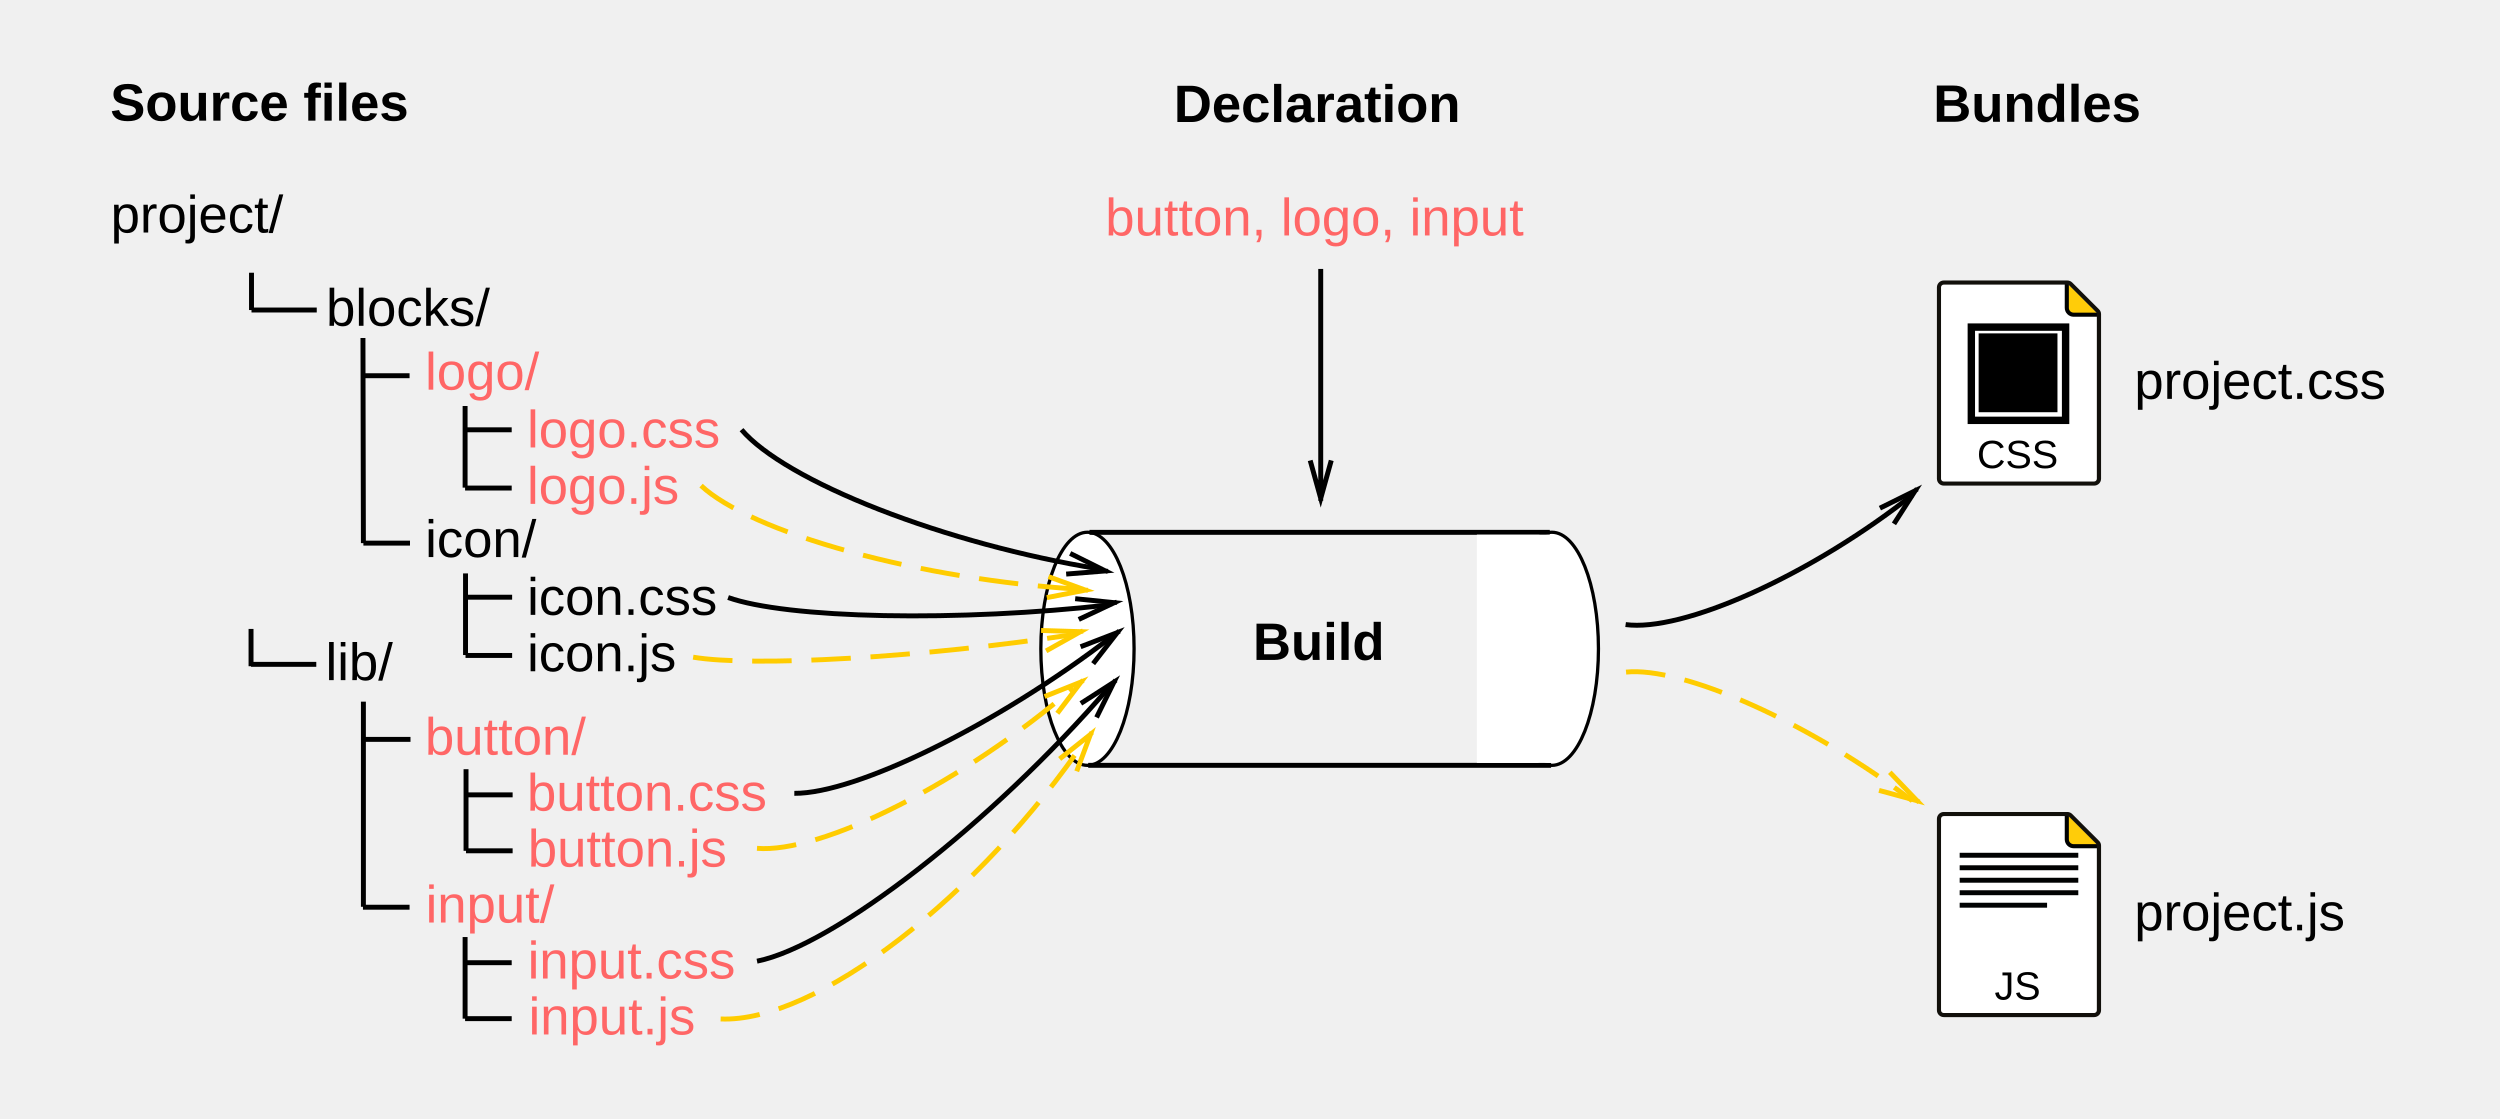
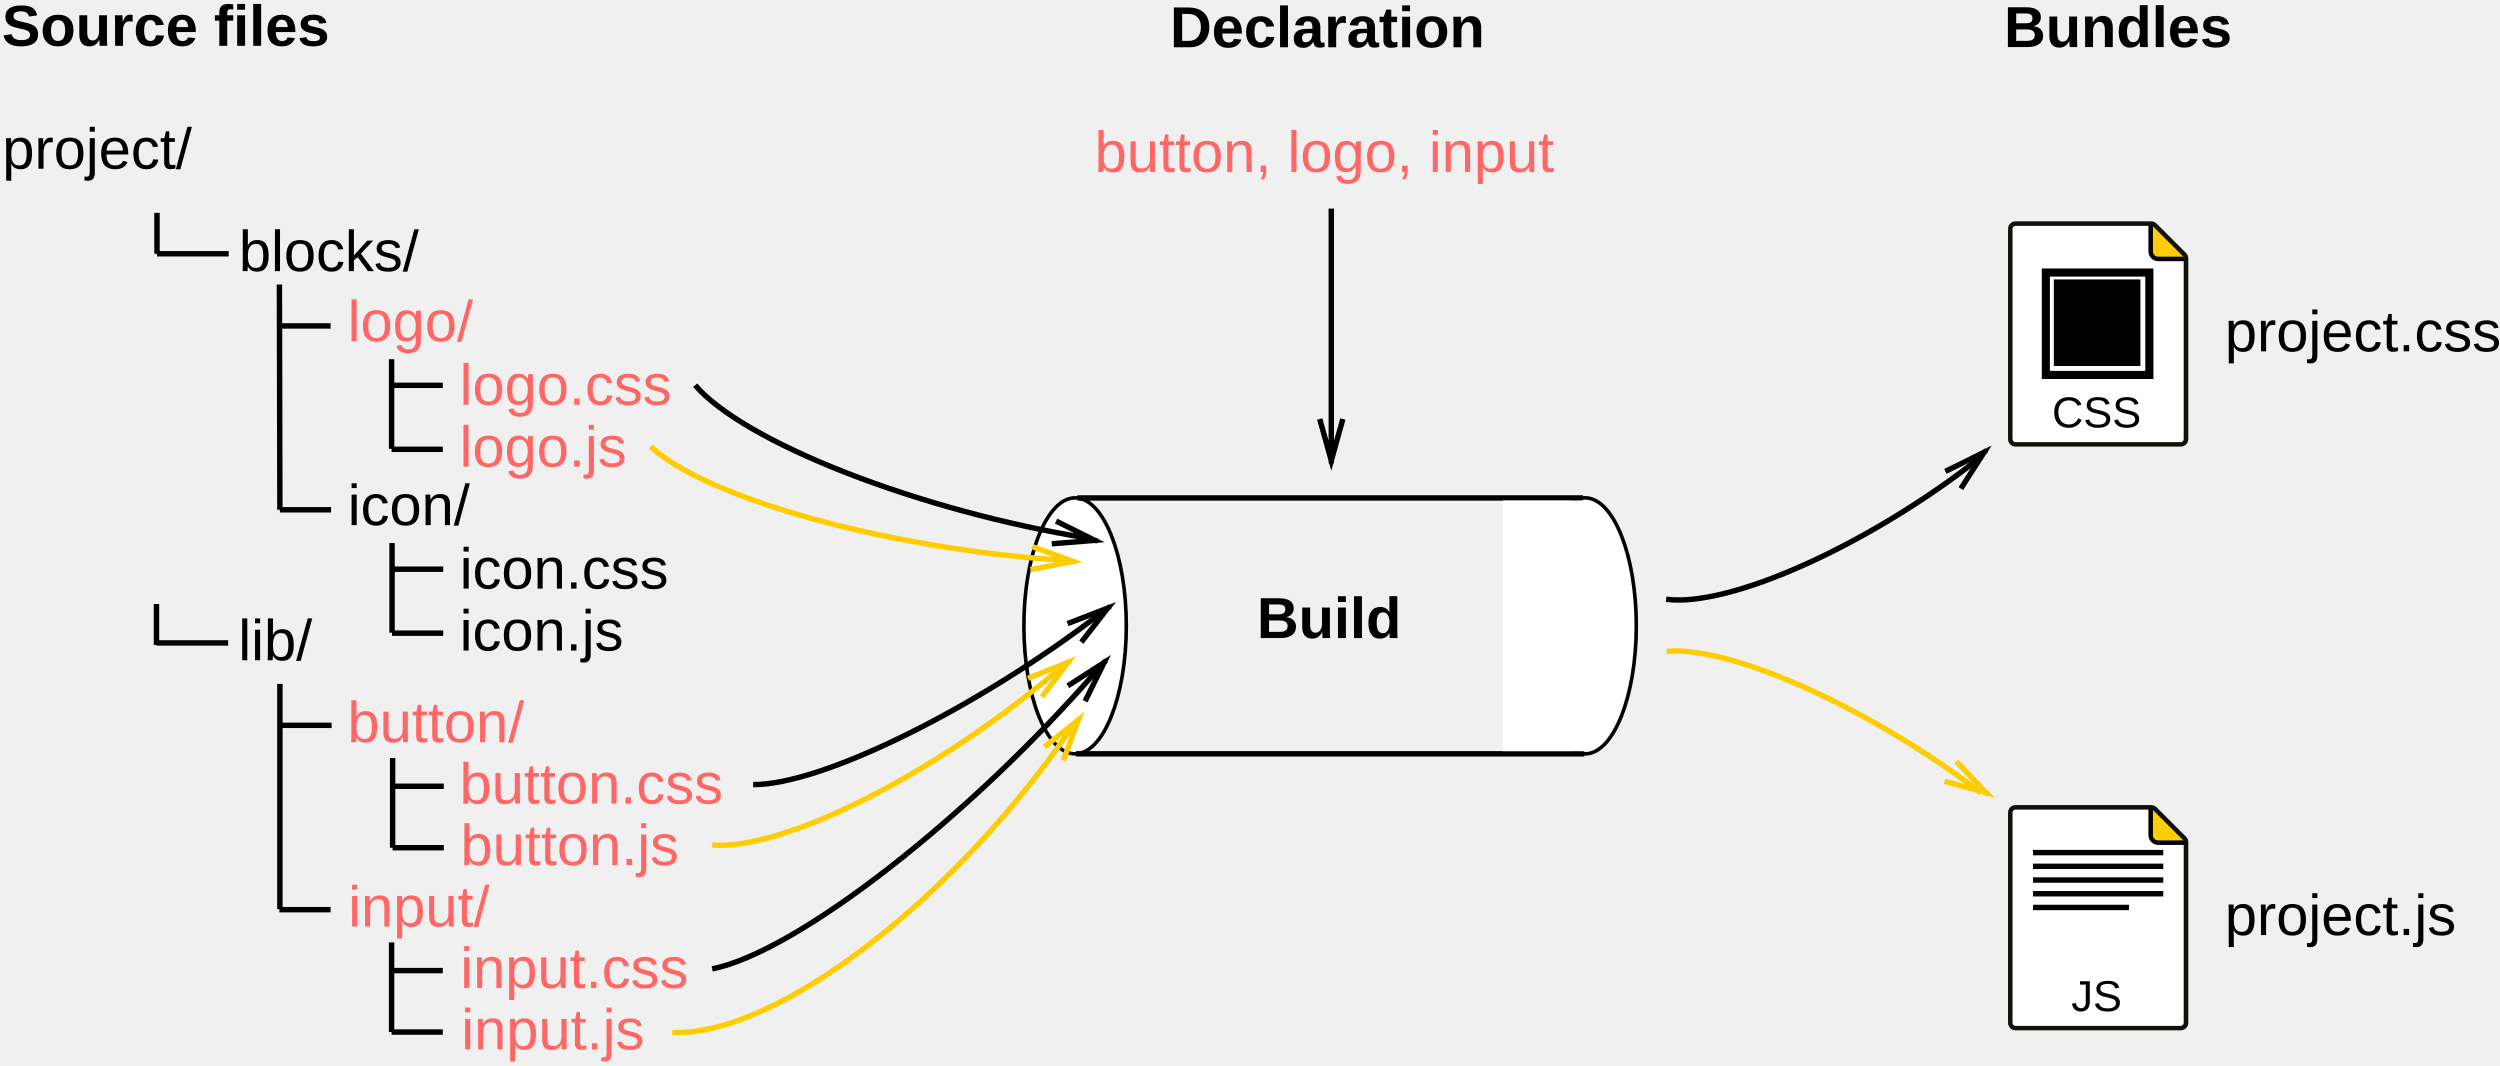
- <svg xmlns="http://www.w3.org/2000/svg" width="760" height="340" viewBox="0 0 760 340" style="background:#fff">
-   <g fill="none" fill-rule="evenodd">
-     <ellipse cx="14.173" cy="35.621" rx="14.173" ry="35.433" transform="translate(316.415 161.614)" stroke="#000" fill="#FFF" />
-     <path d="M131.783 17.708h134.31z" fill="#FC0" />
-     <text transform="translate(33.248 22.004)" font-size="16" font-family="Arial-BoldMT, Arial" fill="#000" font-weight="bold">
+ <svg xmlns="http://www.w3.org/2000/svg" width="692" height="295" viewBox="0 0 692 295">
+   <g transform="translate(0 -7)" fill="none" fill-rule="evenodd">
+     <ellipse stroke="#000" fill="#FFF" fill-rule="nonzero" cx="297.588" cy="180.235" rx="14.173" ry="35.433" />
+     <text transform="translate(.248 5.004)" font-size="16" font-family="Arial-BoldMT, Arial" fill="#000" font-weight="bold">
      <tspan x=".26" y="14.68">Source files</tspan>
    </text>
-     <path d="M110.34 102.752l.132 62.36" stroke="#000" stroke-width="1.5" fill="#000" />
-     <text transform="translate(99.024 84.367)" font-size="16" font-family="ArialMT, Arial" fill="#000">
+     <path d="M77.34 85.752l.132 62.36" stroke="#000" stroke-width="1.5" fill="#000" fill-rule="nonzero" />
+     <text transform="translate(66.024 67.367)" font-size="16" font-family="ArialMT, Arial" fill="#000">
      <tspan x=".1" y="14.68">blocks/</tspan>
    </text>
-     <text transform="translate(128.675 155.162)" font-size="16" font-family="ArialMT, Arial" fill="#000">
+     <text transform="translate(95.675 138.162)" font-size="16" font-family="ArialMT, Arial" fill="#000">
      <tspan x=".57" y="14.19">icon/</tspan>
    </text>
-     <text transform="translate(159.62 172.737)" font-size="16" font-family="ArialMT, Arial" fill="#000">
+     <text transform="translate(126.62 155.737)" font-size="16" font-family="ArialMT, Arial" fill="#000">
      <tspan x=".62" y="14.19">icon.css</tspan>
    </text>
-     <path d="M110.468 165.11h14.17m16.88 16.441h14.17" stroke="#000" stroke-width="1.5" fill="#000" />
-     <text transform="translate(33.35 56.02)" font-size="16" font-family="ArialMT, Arial" fill="#000">
+     <path d="M77.468 148.11h14.17m16.88 16.441h14.17" stroke="#000" stroke-width="1.5" fill="#000" fill-rule="nonzero" />
+     <text transform="translate(.35 39.02)" font-size="16" font-family="ArialMT, Arial" fill="#000">
      <tspan x=".29" y="14.68">project/</tspan>
    </text>
-     <path d="M76.453 94.243h19.84M76.457 82.91v11.34m-.147 107.71h19.84m-19.835-10.767v11.34" stroke="#000" stroke-width="1.5" fill="#000" />
-     <text transform="translate(98.673 192.579)" font-size="16" font-family="ArialMT, Arial" fill="#000">
+     <path d="M43.453 77.243h19.84M43.457 65.91v11.34m-.147 107.71h19.84m-19.835-10.767v11.34" stroke="#000" stroke-width="1.5" fill="#000" fill-rule="nonzero" />
+     <text transform="translate(65.673 175.579)" font-size="16" font-family="ArialMT, Arial" fill="#000">
      <tspan x=".29" y="14.19">lib/</tspan>
    </text>
-     <path d="M99.13 217.555h85.039v28.346H99.13z" />
-     <path d="M110.473 213.303v62.36m31.049-101.345v24.81m-.004.131h14.17" stroke="#000" stroke-width="1.5" fill="#000" />
-     <text transform="translate(159.557 189.878)" font-size="16" font-family="ArialMT, Arial" fill="#000">
+     <path d="M66.13 200.555h85.039v28.346H66.13z" />
+     <path d="M77.473 196.303v62.36m31.049-101.345v24.81m-.004.131h14.17" stroke="#000" stroke-width="1.5" fill="#000" fill-rule="nonzero" />
+     <text transform="translate(126.557 172.878)" font-size="16" font-family="ArialMT, Arial" fill="#000">
      <tspan x=".67" y="14.19">icon.js</tspan>
    </text>
-     <path d="M110.62 224.771h14.17" stroke="#000" stroke-width="1.5" fill="#000" />
-     <text transform="translate(128.26 214.831)" font-size="16" font-family="ArialMT, Arial" fill="#F66">
+     <path d="M77.62 207.771h14.17" stroke="#000" stroke-width="1.5" fill="#000" fill-rule="nonzero" />
+     <text transform="translate(95.26 197.831)" font-size="16" font-family="ArialMT, Arial" fill="#F66">
      <tspan x=".92" y="14.6">button/</tspan>
    </text>
-     <text transform="translate(160.142 231.839)" font-size="16" font-family="ArialMT, Arial" fill="#F66">
+     <text transform="translate(127.142 214.839)" font-size="16" font-family="ArialMT, Arial" fill="#F66">
      <tspan x=".06" y="14.6">button.css</tspan>
    </text>
-     <text transform="translate(159.874 249.264)" font-size="16" font-family="ArialMT, Arial" fill="#F66">
+     <text transform="translate(126.874 232.264)" font-size="16" font-family="ArialMT, Arial" fill="#F66">
      <tspan x=".59" y="14.19">button.js</tspan>
    </text>
-     <path d="M141.67 241.637h14.17m-14.17 17.008h14.17m-14.166-24.807v24.81" stroke="#000" stroke-width="1.5" fill="#000" />
-     <text transform="translate(128.979 104.272)" font-size="16" font-family="ArialMT, Arial" fill="#F66">
+     <path d="M108.67 224.637h14.17m-14.17 17.008h14.17m-14.166-24.807v24.81" stroke="#000" stroke-width="1.5" fill="#000" fill-rule="nonzero" />
+     <text transform="translate(95.979 87.272)" font-size="16" font-family="ArialMT, Arial" fill="#F66">
      <tspan x=".25" y="14.19">logo/</tspan>
    </text>
-     <text transform="translate(160.055 121.847)" font-size="16" font-family="ArialMT, Arial" fill="#F66">
+     <text transform="translate(127.055 104.847)" font-size="16" font-family="ArialMT, Arial" fill="#F66">
      <tspan x=".17" y="14.19">logo.css</tspan>
    </text>
-     <path d="M110.337 114.22h14.17m16.879 16.44h14.17m-14.166-7.232v24.81m-.004.131h14.17" stroke="#000" stroke-width="1.5" fill="#000" />
-     <text transform="translate(159.992 138.988)" font-size="16" font-family="ArialMT, Arial" fill="#F66">
+     <path d="M77.337 97.22h14.17m16.879 16.44h14.17m-14.166-7.232v24.81m-.004.131h14.17" stroke="#000" stroke-width="1.5" fill="#000" fill-rule="nonzero" />
+     <text transform="translate(126.992 121.988)" font-size="16" font-family="ArialMT, Arial" fill="#F66">
      <tspan x=".22" y="14.19">logo.js</tspan>
    </text>
-     <path d="M110.337 275.794h14.17" stroke="#000" stroke-width="1.5" fill="#000" />
-     <text transform="translate(128.573 265.855)" font-size="16" font-family="ArialMT, Arial" fill="#F66">
+     <path d="M77.337 258.794h14.17" stroke="#000" stroke-width="1.5" fill="#000" fill-rule="nonzero" />
+     <text transform="translate(95.573 248.855)" font-size="16" font-family="ArialMT, Arial" fill="#F66">
      <tspan x=".81" y="14.6">input/</tspan>
    </text>
-     <text transform="translate(159.455 282.862)" font-size="16" font-family="ArialMT, Arial" fill="#F66">
+     <text transform="translate(126.455 265.862)" font-size="16" font-family="ArialMT, Arial" fill="#F66">
      <tspan x=".95" y="14.6">input.css</tspan>
    </text>
-     <text transform="translate(160.187 300.288)" font-size="16" font-family="ArialMT, Arial" fill="#F66">
+     <text transform="translate(127.187 283.288)" font-size="16" font-family="ArialMT, Arial" fill="#F66">
      <tspan x=".49" y="14.19">input.js</tspan>
    </text>
-     <path d="M141.386 292.66h14.17m-14.17 17.008h14.17m-14.166-24.807v24.81" stroke="#000" stroke-width="1.5" fill="#000" />
-     <path d="M590.905 308.546c-.81 0-1.46-.65-1.46-1.46v-58.16c0-.81.65-1.46 1.46-1.46h37.59c.37 0 .75.15 1.03.44l8.13 8.13c.28.28.44.65.44 1.03v50.05c0 .81-.66 1.46-1.47 1.46h-45.72v-.03z" fill="#FFF" />
-     <text transform="translate(605.822 292.732)" font-size="12" font-family="ArialMT, Arial" fill="#000">
+     <path d="M108.386 275.66h14.17m-14.17 17.008h14.17m-14.166-24.807v24.81" stroke="#000" stroke-width="1.5" fill="#000" fill-rule="nonzero" />
+     <path d="M557.905 291.546c-.81 0-1.46-.65-1.46-1.46v-58.16c0-.81.65-1.46 1.46-1.46h37.59c.37 0 .75.15 1.03.44l8.13 8.13c.28.28.44.65.44 1.03v50.05c0 .81-.66 1.46-1.47 1.46h-45.72v-.03z" fill="#FFF" fill-rule="nonzero" />
+     <text transform="translate(572.822 275.732)" font-size="12" font-family="ArialMT, Arial" fill="#000">
      <tspan x=".52" y="11.14">JS</tspan>
    </text>
-     <path d="M628.308 247.467v7.7c0 1.15.93 2.08 2.09 2.08h7.66l-9.75-9.78z" fill="#FFCC09" />
-     <path d="M628.308 247.467v7.7c0 1.15.93 2.08 2.09 2.08h7.66" stroke="#010202" stroke-width="1.25" />
-     <path d="M595.74 260h36.06m-36.06 3.797h36.06m-36.06 3.795h36.06m-36.06 3.796h36.06m-36.06 3.796h26.57" stroke="#010202" stroke-width="1.5" fill="#000" />
-     <path d="M590.905 146.971c-.81 0-1.46-.65-1.46-1.46v-58.16c0-.81.65-1.46 1.46-1.46h37.59c.37 0 .75.15 1.03.44l8.13 8.13c.28.28.44.65.44 1.03v50.05c0 .81-.66 1.46-1.47 1.46h-45.72v-.03z" fill="#FFF" />
-     <text transform="translate(600.822 131.157)" font-size="12" font-family="ArialMT, Arial" fill="#000">
+     <path d="M595.308 230.467v7.7c0 1.15.93 2.08 2.09 2.08h7.66l-9.75-9.78z" fill="#FFCC09" fill-rule="nonzero" />
+     <path d="M595.308 230.467v7.7c0 1.15.93 2.08 2.09 2.08h7.66" stroke="#010202" stroke-width="1.25" />
+     <path d="M562.74 243h36.06m-36.06 3.797h36.06m-36.06 3.795h36.06m-36.06 3.796h36.06m-36.06 3.796h26.57" stroke="#010202" stroke-width="1.5" fill="#000" fill-rule="nonzero" />
+     <path d="M557.905 129.971c-.81 0-1.46-.65-1.46-1.46v-58.16c0-.81.65-1.46 1.46-1.46h37.59c.37 0 .75.15 1.03.44l8.13 8.13c.28.28.44.65.44 1.03v50.05c0 .81-.66 1.46-1.47 1.46h-45.72v-.03z" fill="#FFF" fill-rule="nonzero" />
+     <text transform="translate(567.822 114.157)" font-size="12" font-family="ArialMT, Arial" fill="#000">
      <tspan x=".18" y="11.14">CSS</tspan>
    </text>
-     <path d="M628.308 85.892v7.7c0 1.15.93 2.08 2.09 2.08h7.66l-9.75-9.78z" fill="#FFCC09" />
-     <path d="M628.308 85.892v7.7c0 1.15.93 2.08 2.09 2.08h7.66" stroke="#010202" stroke-width="1.25" />
-     <path d="M599.285 99.44h28.658v28.346h-28.658z" stroke="#000" stroke-width="2.25" fill="#FFF" />
-     <path d="M601.864 101.708h23.244v23.244h-23.244z" stroke="#000" stroke-width=".72" fill="#000" />
+     <path d="M595.308 68.892v7.7c0 1.15.93 2.08 2.09 2.08h7.66l-9.75-9.78z" fill="#FFCC09" fill-rule="nonzero" />
+     <path d="M595.308 68.892v7.7c0 1.15.93 2.08 2.09 2.08h7.66" stroke="#010202" stroke-width="1.25" />
+     <path stroke="#000" stroke-width="2.25" fill="#FFF" fill-rule="nonzero" d="M566.285 82.44h28.658v28.346h-28.658z" />
+     <path stroke="#000" stroke-width=".72" fill="#000" fill-rule="nonzero" d="M568.864 84.708h23.244v23.244h-23.244z" />
    <g stroke="#000" stroke-width="1.5">
-       <path d="M225.421 130.625c6.46 7.59 21.486 16.303 41.774 24.224 20.287 7.922 44.174 14.401 66.403 18.013" />
-       <path d="M335.295 173.422l.741.143m-11.173.895l11.173-.895-10.034-4.996" stroke-linecap="square" />
+       <path d="M192.421 113.625c6.46 7.59 21.486 16.303 41.774 24.224 20.287 7.922 44.174 14.401 66.403 18.013" />
+       <path d="M302.295 156.422l.741.143m-11.173.895l11.173-.895-10.034-4.996" stroke-linecap="square" />
    </g>
    <g stroke="#000" stroke-width="1.5">
-       <path d="M241.473 241.174c18.886.139 61.905-21.053 96.093-47.338" />
-       <path d="M339.05 192.76l.606-.45m-6.881 8.849l6.88-8.849-10.458 4.032" stroke-linecap="square" />
+       <path d="M208.473 224.174c18.886.139 61.905-21.053 96.093-47.338" />
+       <path d="M306.05 175.76l.606-.45m-6.881 8.849l6.88-8.849-10.458 4.032" stroke-linecap="square" />
    </g>
    <g stroke="#000" stroke-width="1.5">
-       <path d="M230.134 292.197c23.373-4.686 71.217-41.87 106.87-83.058" />
-       <path d="M338.138 207.937l.502-.563m-4.956 10.054l4.956-10.054-9.431 6.058" stroke-linecap="square" />
+       <path d="M197.134 275.197c23.373-4.686 71.217-41.87 106.87-83.058" />
+       <path d="M305.138 190.937l.502-.563m-4.956 10.054l4.956-10.054-9.431 6.058" stroke-linecap="square" />
    </g>
    <g stroke="#FC0" stroke-width="1.5">
-       <path d="M213.125 147.634c7.406 6.929 23.632 14.137 45.109 20.037 21.476 5.901 46.443 10.011 69.407 11.426" stroke-dasharray="12,6" />
-       <path d="M329.215 179.332l.756.06m-11.003 2.142l11.003-2.142-10.531-3.84" stroke-linecap="square" />
+       <path d="M180.125 130.634c7.406 6.929 23.632 14.137 45.109 20.037 21.476 5.901 46.443 10.011 69.407 11.426" />
+       <path d="M296.215 162.332l.756.06m-11.003 2.142l11.003-2.142-10.531-3.84" stroke-linecap="square" />
    </g>
    <g stroke="#FC0" stroke-width="1.5">
-       <path d="M210.716 199.783c8.809 1.488 25.885 1.608 47.47.332 21.585-1.276 45.91-3.843 67.62-7.136" stroke-dasharray="12,6" />
-       <path d="M327.716 192.208l.733-.18m-9.776 5.484l9.776-5.484-11.203-.344" stroke-linecap="square" />
-     </g>
-     <g stroke="#000" stroke-width="1.5">
-       <path d="M221.347 181.646c8.685 3.095 25.75 5.073 47.44 5.498 21.691.425 46.23-.737 68.217-3.23" />
-       <path d="M338.005 183.337l.747-.128m-10.137 4.783l10.137-4.783-11.152-1.13" stroke-linecap="square" />
+       <path d="M197.132 240.893c9.538.79 25.022-3.904 43.044-13.048s37.106-21.99 53.054-35.71" />
+       <path d="M295.057 190.772l.6-.457m-6.776 8.929l6.776-8.929-10.41 4.156" stroke-linecap="square" />
    </g>
    <g stroke="#FC0" stroke-width="1.5">
-       <path d="M230.132 257.893c9.538.79 25.022-3.904 43.044-13.048s37.106-21.99 53.054-35.71" stroke-dasharray="12,6" />
-       <path d="M328.057 207.772l.6-.457m-6.776 8.929l6.776-8.929-10.41 4.156" stroke-linecap="square" />
+       <path d="M186.077 292.768c28.843 1.229 78.718-37.097 111.398-85.603" />
+       <path d="M298.133 206.767l.363-.5m-3.915 10.503l3.915-10.502-8.771 6.979" stroke-linecap="square" />
+     </g>
+     <ellipse stroke="#000" fill="#FFF" fill-rule="nonzero" cx="438.754" cy="180.235" rx="14.173" ry="35.433" />
+     <path d="M298.199 144.831h139.94M297.813 215.66h140.72" stroke="#000" stroke-width="1.5" fill="#000" fill-rule="nonzero" />
+     <path fill="#FFF" fill-rule="nonzero" d="M415.969 145.539h22.927v69.392h-22.927z" />
+     <text transform="translate(347.707 168.937)" font-size="16" font-family="Arial-BoldMT, Arial" fill="#000" font-weight="bold">
+       <tspan x=".19" y="14.68">Build</tspan>
+     </text>
+     <text transform="translate(615.724 90.063)" font-size="16" font-family="ArialMT, Arial" fill="#000">
+       <tspan x=".12" y="14.19">project.css</tspan>
+     </text>
+     <text transform="translate(615 251)" font-size="16" font-family="ArialMT, Arial" fill="#000">
+       <tspan x=".831" y="14.828">project.js</tspan>
+     </text>
+     <g stroke="#000" stroke-width="1.5">
+       <path d="M461.183 172.87c8.454 1.147 22.388-2.36 38.736-9.75 16.347-7.39 33.77-18.056 48.432-29.653" />
+       <path d="M548.753 132.596l.46-.412m-6.048 9.437l6.048-9.437-10.049 4.966" stroke-linecap="square" />
    </g>
    <g stroke="#FC0" stroke-width="1.5">
-       <path d="M219.077 309.768c28.843 1.229 78.718-37.097 111.398-85.603" stroke-dasharray="12,6" />
-       <path d="M331.133 223.767l.363-.5m-3.915 10.503l3.915-10.502-8.771 6.979" stroke-linecap="square" />
+       <path d="M461.324 187.318c8.396-.855 22.282 2.786 38.601 10.122 16.32 7.336 33.738 17.766 48.422 28.996" />
+       <path d="M549.24 226.094l.53.315m-10.818-2.937l10.818 2.937-7.753-8.095" stroke-linecap="square" />
    </g>
-     <ellipse cx="14.173" cy="35.621" rx="14.173" ry="35.433" transform="translate(457.581 161.614)" stroke="#000" fill="#FFF" />
-     <path d="M331.199 161.831h139.94M330.813 232.66h140.72" stroke="#000" stroke-width="1.5" fill="#000" />
-     <path d="M448.969 162.539h22.927v69.392h-22.927z" fill="#FFF" />
-     <text transform="translate(380.707 185.937)" font-size="16" font-family="Arial-BoldMT, Arial" fill="#000" font-weight="bold">
-       <tspan x=".19" y="14.68">Build</tspan>
-     </text>
-     <text transform="translate(648.724 107.063)" font-size="16" font-family="ArialMT, Arial" fill="#000">
-       <tspan x=".12" y="14.19">project.css</tspan>
-     </text>
-     <text fill="#000" font-family="ArialMT, Arial" font-size="16" transform="translate(33 17)">
-       <tspan x="615.831" y="265.828">project.js</tspan>
-     </text>
-     <g stroke="#000" stroke-width="1.5">
-       <path d="M494.183 189.87c8.454 1.147 22.388-2.36 38.736-9.75 16.347-7.39 33.77-18.056 48.432-29.653" />
-       <path d="M581.753 149.596l.46-.412m-6.048 9.437l6.048-9.437-10.049 4.966" stroke-linecap="square" />
-     </g>
-     <g stroke="#FC0" stroke-width="1.5">
-       <path d="M494.324 204.318c8.396-.855 22.282 2.786 38.601 10.122 16.32 7.336 33.738 17.766 48.422 28.996" stroke-dasharray="12,6" />
-       <path d="M582.24 243.094l.53.315m-10.818-2.937l10.818 2.937-7.753-8.095" stroke-linecap="square" />
-     </g>
-     <text transform="translate(587.268 22.345)" font-size="16" font-family="Arial-BoldMT, Arial" fill="#000" font-weight="bold">
+     <text transform="translate(554.268 5.345)" font-size="16" font-family="Arial-BoldMT, Arial" fill="#000" font-weight="bold">
      <tspan x=".44" y="14.68">Bundles</tspan>
    </text>
-     <path d="M628.462 248.09c.22 0 .44.09.59.25l8.14 8.13c.15.16.25.38.25.59v50.06c0 .46-.38.84-.84.84h-45.69c-.47 0-.84-.38-.84-.84v-58.19c0-.47.37-.84.84-.84h37.55zm0-1.25h-37.55c-1.16 0-2.09.94-2.09 2.09v58.19c0 1.15.93 2.08 2.09 2.08h45.72c1.15 0 2.09-.93 2.09-2.08v-50.06c0-.56-.22-1.09-.63-1.46l-8.13-8.13c-.41-.41-.94-.63-1.5-.63zm0-160.325c.22 0 .44.09.59.25l8.14 8.13c.15.16.25.38.25.59v50.06c0 .46-.38.84-.84.84h-45.69c-.47 0-.84-.38-.84-.84v-58.19c0-.47.37-.84.84-.84h37.55zm0-1.25h-37.55c-1.16 0-2.09.94-2.09 2.09v58.19c0 1.15.93 2.08 2.09 2.08h45.72c1.15 0 2.09-.93 2.09-2.08v-50.06c0-.56-.22-1.09-.63-1.46l-8.13-8.13c-.41-.41-.94-.63-1.5-.63z" fill="#12100B" />
-     <text transform="translate(356.223 23)" font-size="16" font-family="Arial-BoldMT, Arial" fill="#000" font-weight="bold">
+     <path d="M595.462 231.09c.22 0 .44.09.59.25l8.14 8.13c.15.16.25.38.25.59v50.06c0 .46-.38.84-.84.84h-45.69c-.47 0-.84-.38-.84-.84v-58.19c0-.47.37-.84.84-.84h37.55zm0-1.25h-37.55c-1.16 0-2.09.94-2.09 2.09v58.19c0 1.15.93 2.08 2.09 2.08h45.72c1.15 0 2.09-.93 2.09-2.08v-50.06c0-.56-.22-1.09-.63-1.46l-8.13-8.13c-.41-.41-.94-.63-1.5-.63zm0-160.325c.22 0 .44.09.59.25l8.14 8.13c.15.16.25.38.25.59v50.06c0 .46-.38.84-.84.84h-45.69c-.47 0-.84-.38-.84-.84v-58.19c0-.47.37-.84.84-.84h37.55zm0-1.25h-37.55c-1.16 0-2.09.94-2.09 2.09v58.19c0 1.15.93 2.08 2.09 2.08h45.72c1.15 0 2.09-.93 2.09-2.08v-50.06c0-.56-.22-1.09-.63-1.46l-8.13-8.13c-.41-.41-.94-.63-1.5-.63z" fill="#12100B" fill-rule="nonzero" />
+     <text transform="translate(323.223 6)" font-size="16" font-family="Arial-BoldMT, Arial" fill="#000" font-weight="bold">
      <tspan x=".62" y="14.09">Declaration</tspan>
    </text>
-     <text transform="translate(336 57.071)" font-size="16" font-family="ArialMT, Arial" fill="#F66">
+     <text transform="translate(303 40.071)" font-size="16" font-family="ArialMT, Arial" fill="#F66">
      <tspan x="0" y="14.51">button, logo, input</tspan>
    </text>
-     <path d="M401.5 82.5v69m-3-10.8l3 10.8 3-10.8" stroke="#000" stroke-width="1.5" stroke-linecap="square" />
+     <path d="M368.5 65.5v69m-3-10.8l3 10.8 3-10.8" stroke="#000" stroke-width="1.5" stroke-linecap="square" />
  </g>
</svg>
